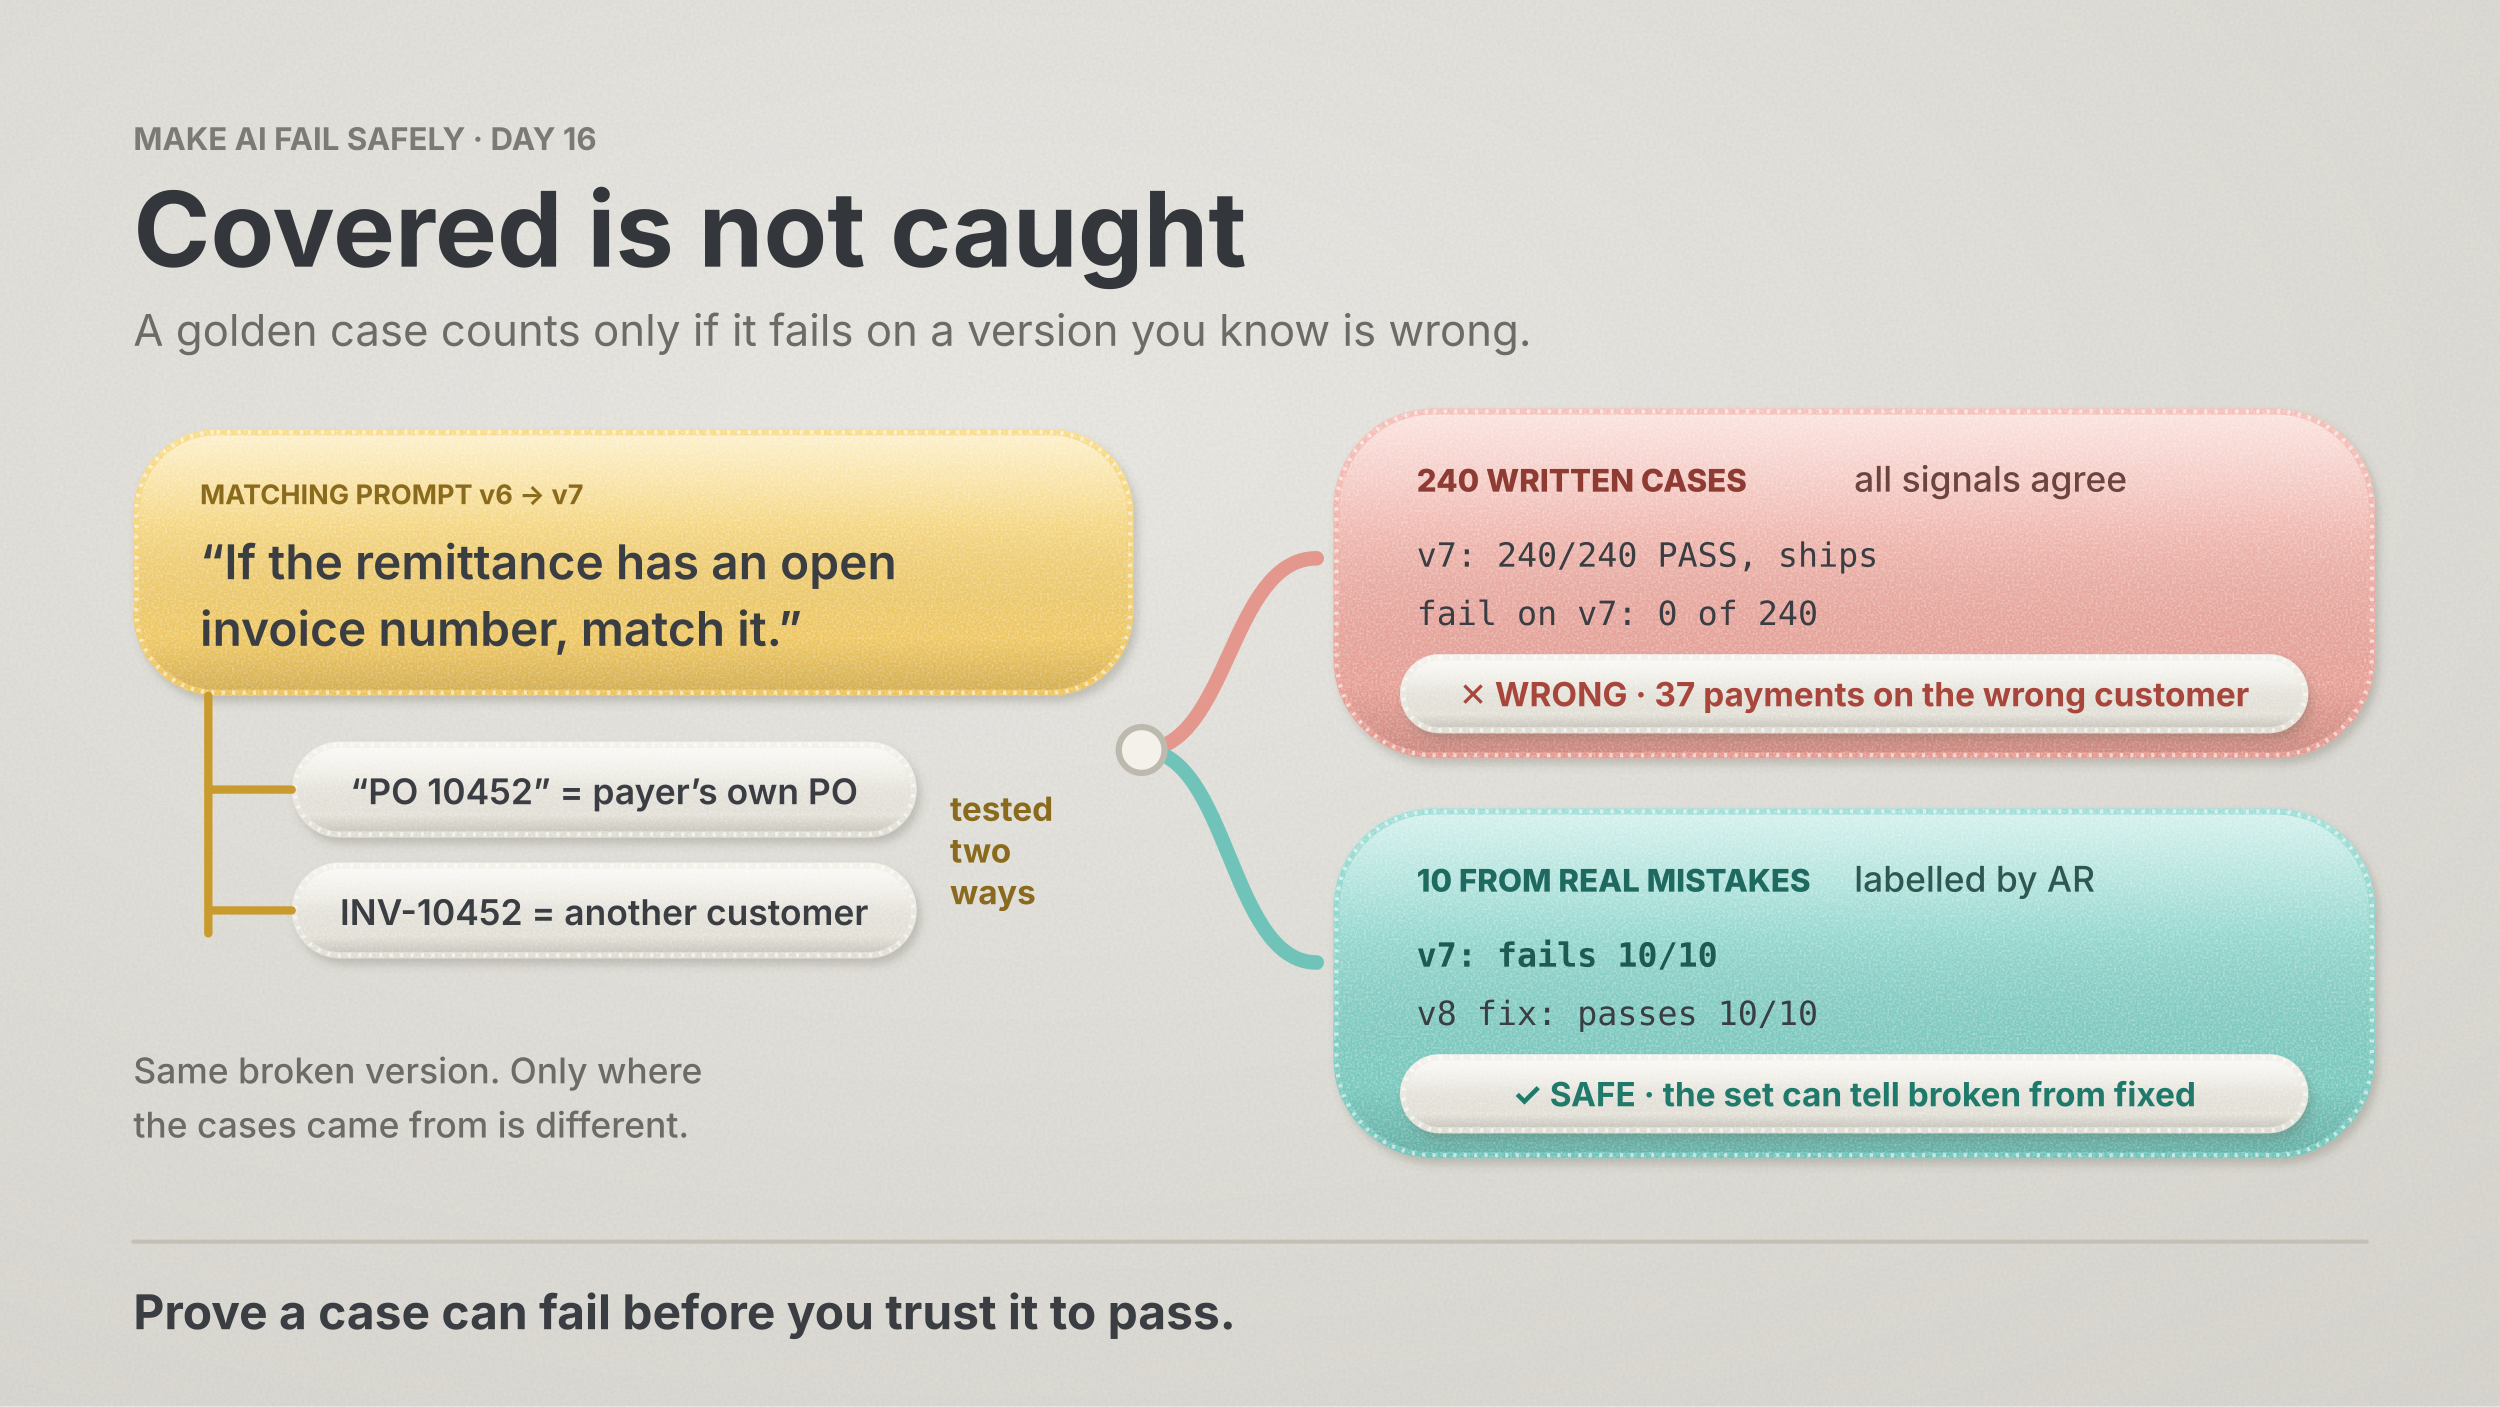
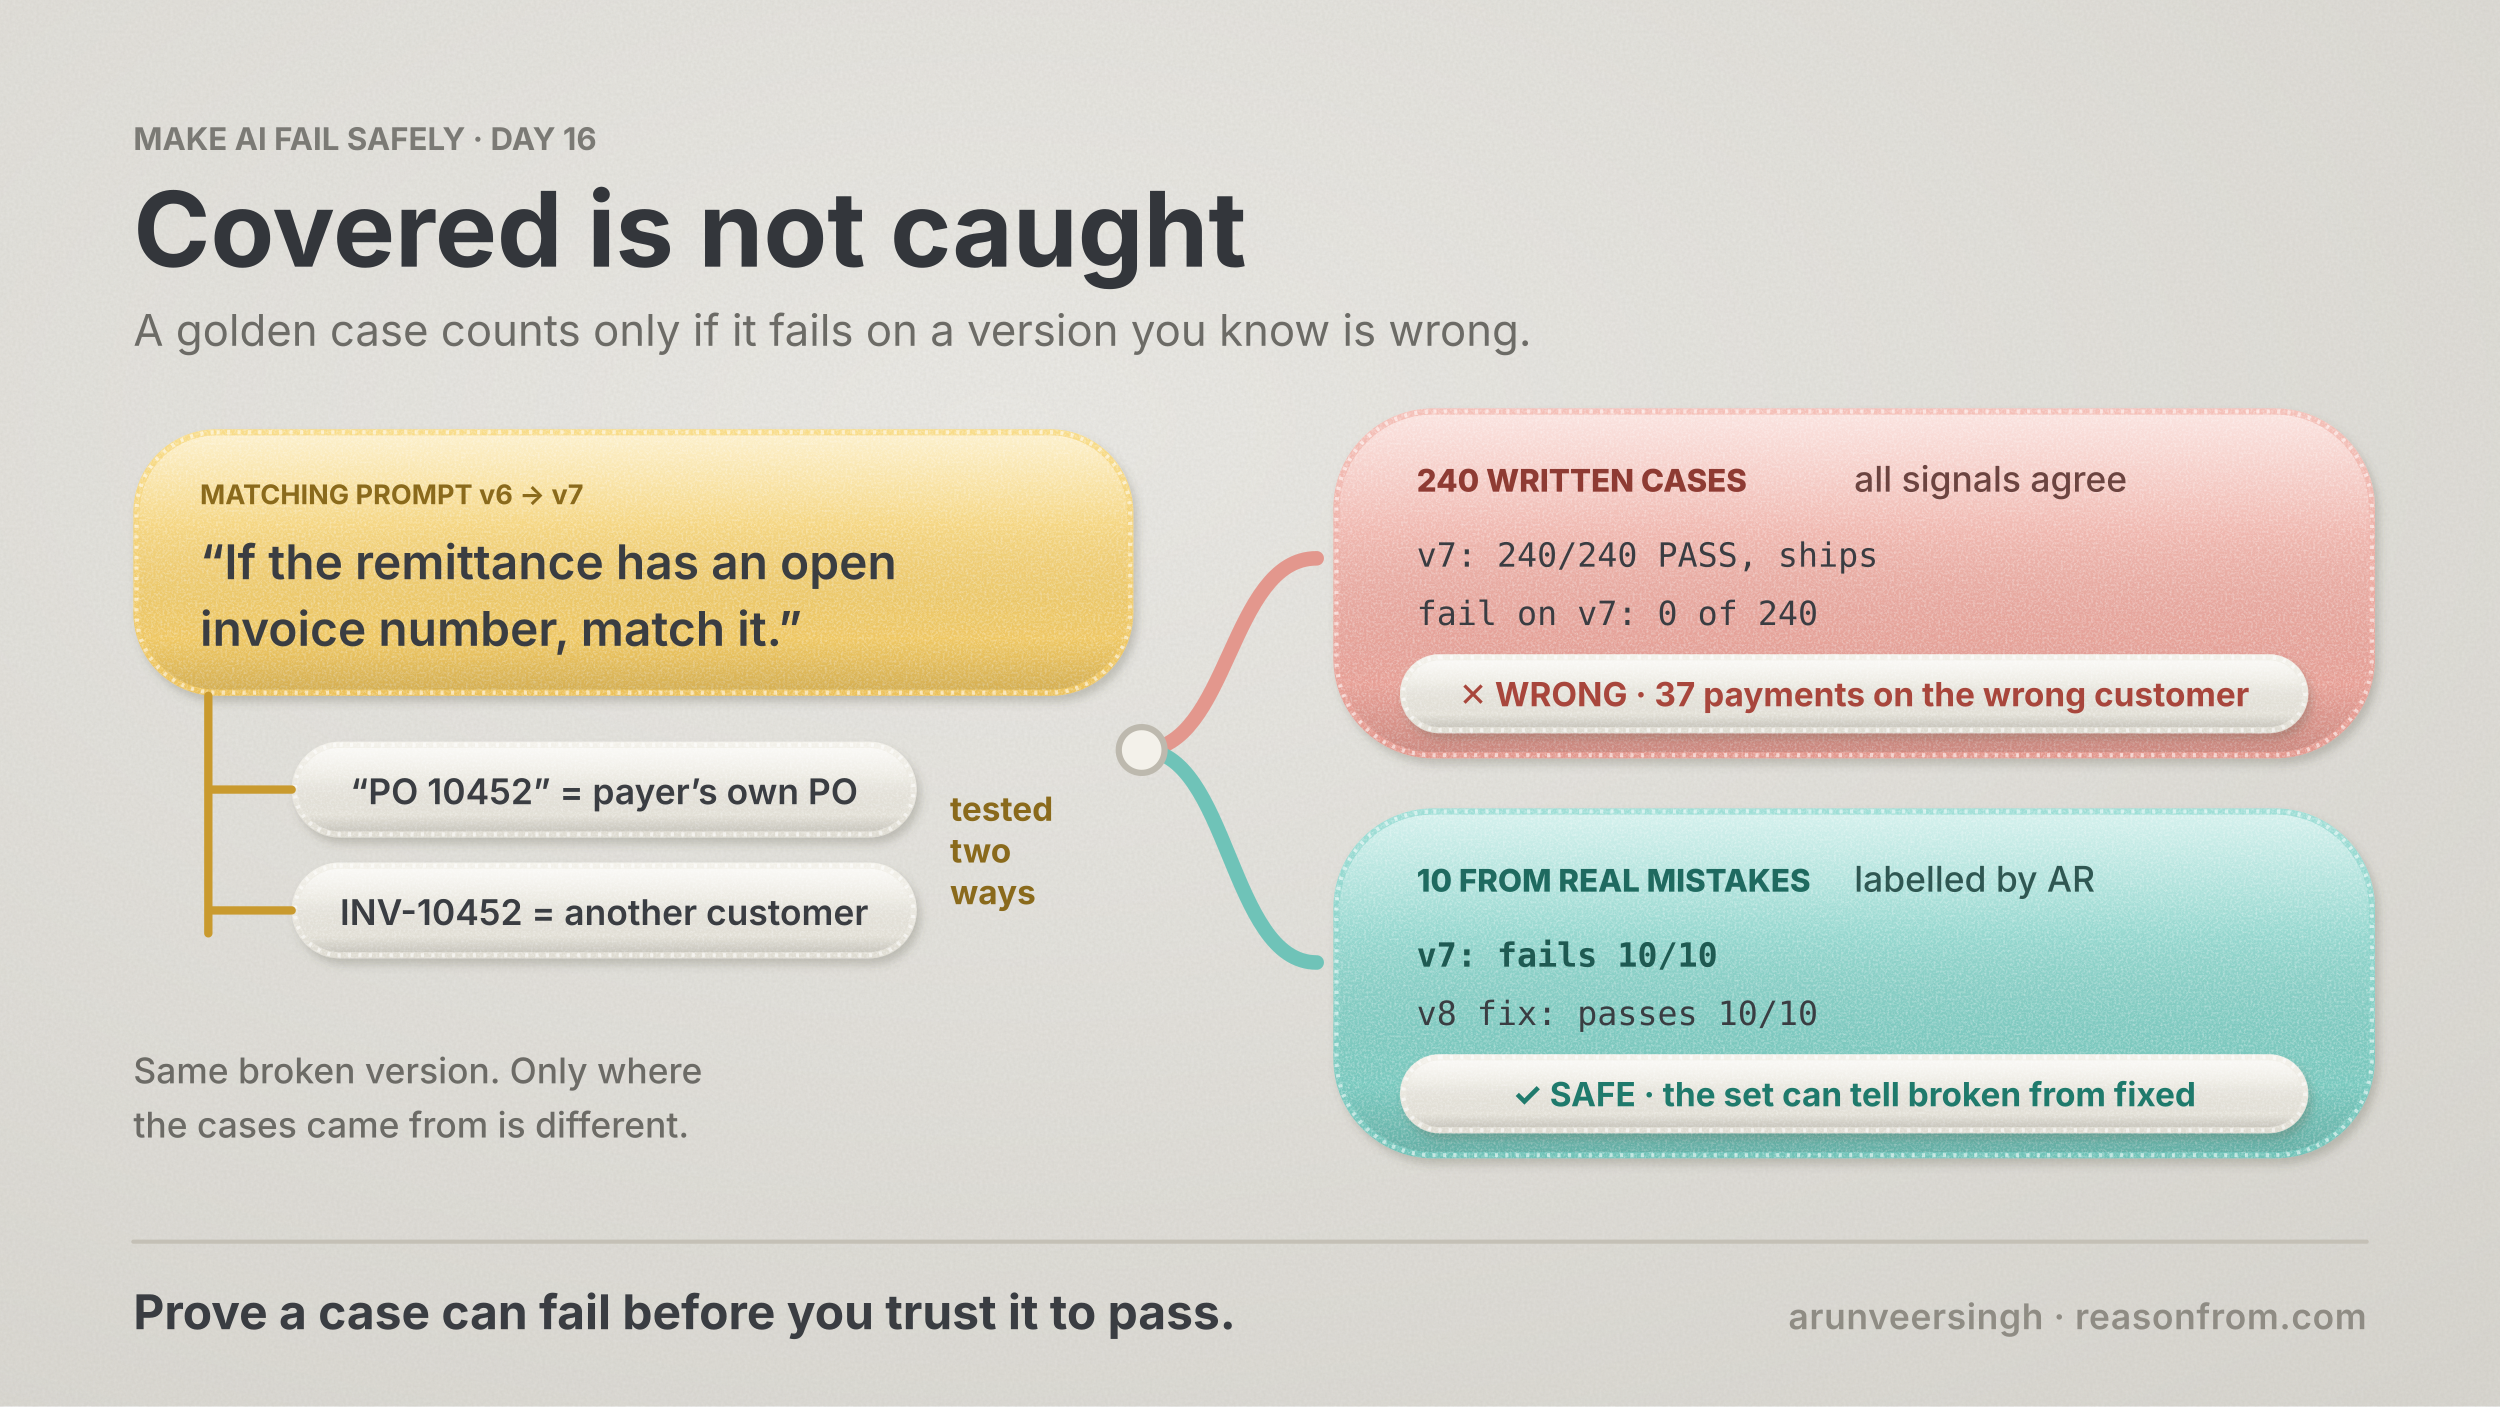
<svg xmlns="http://www.w3.org/2000/svg" width="1200" height="675" viewBox="0 0 1200 675" role="img" aria-labelledby="d16title d16desc">
  <defs>
    <linearGradient id="g_teal" x1="0" y1="0" x2="0" y2="1">
      <stop offset="0" stop-color="#9fded6" />
      <stop offset="1" stop-color="#6fc3b8" />
    </linearGradient>
    <linearGradient id="g_rose" x1="0" y1="0" x2="0" y2="1">
      <stop offset="0" stop-color="#f4c0b8" />
      <stop offset="1" stop-color="#e3978d" />
    </linearGradient>
    <linearGradient id="g_peri" x1="0" y1="0" x2="0" y2="1">
      <stop offset="0" stop-color="#a9b8f2" />
      <stop offset="1" stop-color="#7f93e0" />
    </linearGradient>
    <linearGradient id="g_lilac" x1="0" y1="0" x2="0" y2="1">
      <stop offset="0" stop-color="#dccbec" />
      <stop offset="1" stop-color="#c3abdc" />
    </linearGradient>
    <linearGradient id="g_butter" x1="0" y1="0" x2="0" y2="1">
      <stop offset="0" stop-color="#f8dc8a" />
      <stop offset="1" stop-color="#ecc25a" />
    </linearGradient>
    <linearGradient id="g_lime" x1="0" y1="0" x2="0" y2="1">
      <stop offset="0" stop-color="#d6ea8e" />
      <stop offset="1" stop-color="#bad466" />
    </linearGradient>
    <linearGradient id="g_off" x1="0" y1="0" x2="0" y2="1">
      <stop offset="0" stop-color="#f3f1ea" />
      <stop offset="1" stop-color="#dedbd1" />
    </linearGradient>
    <radialGradient id="bg" cx=".4" cy=".3" r=".9">
      <stop offset="0" stop-color="#ecebe7" />
      <stop offset="1" stop-color="#d9d7d1" />
    </radialGradient>
    <linearGradient id="puff" x1="0" y1="0" x2="0" y2="1">
      <stop offset="0" stop-color="#fff" stop-opacity=".55" />
      <stop offset=".35" stop-color="#fff" stop-opacity=".08" />
      <stop offset=".8" stop-color="#000" stop-opacity="0" />
      <stop offset="1" stop-color="#000" stop-opacity=".10" />
    </linearGradient>
    <filter id="shadow" x="-20%" y="-30%" width="150%" height="190%">
      <feDropShadow dx="10" dy="16" stdDeviation="14" flood-color="#5a5446" flood-opacity=".30" />
      <feDropShadow dx="2" dy="3" stdDeviation="2" flood-color="#5a5446" flood-opacity=".25" />
    </filter>
    <filter id="felt" x="0" y="0" width="100%" height="100%">
      <feTurbulence type="fractalNoise" baseFrequency=".9" numOctaves="3" seed="4" />
      <feColorMatrix values="0 0 0 0 1  0 0 0 0 1  0 0 0 0 1  0 0 0 1.4 -.55" />
      <feComposite in2="SourceGraphic" operator="in" />
    </filter>
    <filter id="grain">
      <feTurbulence type="fractalNoise" baseFrequency=".7" numOctaves="2" seed="9" />
      <feColorMatrix values="0 0 0 0 .4  0 0 0 0 .38  0 0 0 0 .33  0 0 0 .18 0" />
    </filter>
  </defs>
  <rect width="1200" height="675" fill="url(#bg)" />
  <rect width="1200" height="675" filter="url(#grain)" />
  <text x="64" y="72" font-family="Inter, 'Google Sans', system-ui, 'Segoe UI', Roboto, Helvetica, Arial, sans-serif" font-size="15" font-weight="700" fill="#7b7a75" text-anchor="start">MAKE AI FAIL SAFELY · DAY 16</text>
  <text x="64" y="128" font-family="Inter, 'Google Sans', system-ui, 'Segoe UI', Roboto, Helvetica, Arial, sans-serif" font-size="50" font-weight="700" fill="#33363b" text-anchor="start">Covered is not caught</text>
  <text x="64" y="166" font-family="Inter, 'Google Sans', system-ui, 'Segoe UI', Roboto, Helvetica, Arial, sans-serif" font-size="21" font-weight="400" fill="#6c6b66" text-anchor="start">A golden case counts only if it fails on a version you know is wrong.</text>
  <g filter="url(#shadow)">
    <rect x="64" y="206" width="480" height="128" rx="40" fill="url(#g_butter)" />
  </g>
  <rect x="64" y="206" width="480" height="128" rx="40" fill="#fff" filter="url(#felt)" opacity=".55" />
  <rect x="67" y="209" width="474" height="122" rx="37" fill="url(#puff)" />
  <rect x="65.5" y="207.5" width="477" height="125" rx="38.5" fill="none" stroke="#fff" stroke-opacity=".55" stroke-width="2" stroke-dasharray="1.5 3.5" />
  <text x="96" y="242" font-family="Inter, 'Google Sans', system-ui, 'Segoe UI', Roboto, Helvetica, Arial, sans-serif" font-size="13" font-weight="700" fill="#8a6a1c" text-anchor="start">MATCHING PROMPT v6 → v7</text>
  <text x="96" y="278" font-family="Inter, 'Google Sans', system-ui, 'Segoe UI', Roboto, Helvetica, Arial, sans-serif" font-size="23" font-weight="600" fill="#3a3d42" text-anchor="start">“If the remittance has an open</text>
  <text x="96" y="310" font-family="Inter, 'Google Sans', system-ui, 'Segoe UI', Roboto, Helvetica, Arial, sans-serif" font-size="23" font-weight="600" fill="#3a3d42" text-anchor="start">invoice number, match it.”</text>
  <g filter="url(#shadow)">
    <rect x="140" y="356" width="300" height="46" rx="23" fill="url(#g_off)" />
  </g>
  <rect x="140" y="356" width="300" height="46" rx="23" fill="#fff" filter="url(#felt)" opacity=".55" />
  <rect x="143" y="359" width="294" height="40" rx="20" fill="url(#puff)" />
  <rect x="141.5" y="357.5" width="297" height="43" rx="21.5" fill="none" stroke="#fff" stroke-opacity=".55" stroke-width="2" stroke-dasharray="1.5 3.5" />
  <text x="290" y="386" font-family="Inter, 'Google Sans', system-ui, 'Segoe UI', Roboto, Helvetica, Arial, sans-serif" font-size="17" font-weight="600" fill="#3a3d42" text-anchor="middle">“PO 10452” = payer’s own PO</text>
  <g filter="url(#shadow)">
    <rect x="140" y="414" width="300" height="46" rx="23" fill="url(#g_off)" />
  </g>
  <rect x="140" y="414" width="300" height="46" rx="23" fill="#fff" filter="url(#felt)" opacity=".55" />
  <rect x="143" y="417" width="294" height="40" rx="20" fill="url(#puff)" />
  <rect x="141.5" y="415.5" width="297" height="43" rx="21.5" fill="none" stroke="#fff" stroke-opacity=".55" stroke-width="2" stroke-dasharray="1.5 3.5" />
  <text x="290" y="444" font-family="Inter, 'Google Sans', system-ui, 'Segoe UI', Roboto, Helvetica, Arial, sans-serif" font-size="17" font-weight="600" fill="#3a3d42" text-anchor="middle">INV-10452 = another customer</text>
  <path d="M100 334 V448 M100 379 H140 M100 437 H140" fill="none" stroke="#c99a2e" stroke-width="4" stroke-linecap="round" />
  <text x="456" y="394" font-family="Inter, 'Google Sans', system-ui, 'Segoe UI', Roboto, Helvetica, Arial, sans-serif" font-size="16" font-weight="700" fill="#8a6a1c" text-anchor="start">tested</text>
  <text x="456" y="414" font-family="Inter, 'Google Sans', system-ui, 'Segoe UI', Roboto, Helvetica, Arial, sans-serif" font-size="16" font-weight="700" fill="#8a6a1c" text-anchor="start">two</text>
  <text x="456" y="434" font-family="Inter, 'Google Sans', system-ui, 'Segoe UI', Roboto, Helvetica, Arial, sans-serif" font-size="16" font-weight="700" fill="#8a6a1c" text-anchor="start">ways</text>
  <text x="64" y="520" font-family="Inter, 'Google Sans', system-ui, 'Segoe UI', Roboto, Helvetica, Arial, sans-serif" font-size="17" font-weight="500" fill="#6c6b66" text-anchor="start">Same broken version. Only where</text>
  <text x="64" y="546" font-family="Inter, 'Google Sans', system-ui, 'Segoe UI', Roboto, Helvetica, Arial, sans-serif" font-size="17" font-weight="500" fill="#6c6b66" text-anchor="start">the cases came from is different.</text>
  <path d="M548 360 C 590 360, 590 268, 632 268" fill="none" stroke="#e3978d" stroke-width="7" stroke-linecap="round" />
  <path d="M548 360 C 590 360, 590 462, 632 462" fill="none" stroke="#6fc3b8" stroke-width="7" stroke-linecap="round" />
  <circle cx="548" cy="360" r="11" fill="#f3f1ea" stroke="#bdb9ae" stroke-width="3" />
  <g filter="url(#shadow)">
    <rect x="640" y="196" width="500" height="168" rx="48" fill="url(#g_rose)" />
  </g>
  <rect x="640" y="196" width="500" height="168" rx="48" fill="#fff" filter="url(#felt)" opacity=".55" />
  <rect x="643" y="199" width="494" height="162" rx="45" fill="url(#puff)" />
  <rect x="641.5" y="197.5" width="497" height="165" rx="46.5" fill="none" stroke="#fff" stroke-opacity=".55" stroke-width="2" stroke-dasharray="1.5 3.5" />
  <text x="680" y="236" font-family="Inter, 'Google Sans', system-ui, 'Segoe UI', Roboto, Helvetica, Arial, sans-serif" font-size="15" font-weight="800" fill="#8e3b33" text-anchor="start">240 WRITTEN CASES</text>
  <text x="890" y="236" font-family="Inter, 'Google Sans', system-ui, 'Segoe UI', Roboto, Helvetica, Arial, sans-serif" font-size="17" font-weight="500" fill="#6b4440" text-anchor="start">all signals agree</text>
  <text x="680" y="272" font-family="'DejaVu Sans Mono', ui-monospace, Menlo, Consolas, monospace" font-size="16" font-weight="500" fill="#3a3d42" text-anchor="start">v7: 240/240  PASS, ships</text>
  <text x="680" y="300" font-family="'DejaVu Sans Mono', ui-monospace, Menlo, Consolas, monospace" font-size="16" font-weight="500" fill="#3a3d42" text-anchor="start">fail on v7: 0 of 240</text>
  <g filter="url(#shadow)">
    <rect x="672" y="314" width="436" height="38" rx="19" fill="url(#g_off)" />
  </g>
  <rect x="672" y="314" width="436" height="38" rx="19" fill="#fff" filter="url(#felt)" opacity=".55" />
  <rect x="675" y="317" width="430" height="32" rx="16" fill="url(#puff)" />
  <rect x="673.5" y="315.5" width="433" height="35" rx="17.5" fill="none" stroke="#fff" stroke-opacity=".55" stroke-width="2" stroke-dasharray="1.5 3.5" />
  <text x="890" y="339" font-family="Inter, 'Google Sans', system-ui, 'Segoe UI', Roboto, Helvetica, Arial, sans-serif" font-size="16" font-weight="700" fill="#a8463c" text-anchor="middle">✕  WRONG · 37 payments on the wrong customer</text>
  <g filter="url(#shadow)">
    <rect x="640" y="388" width="500" height="168" rx="48" fill="url(#g_teal)" />
  </g>
  <rect x="640" y="388" width="500" height="168" rx="48" fill="#fff" filter="url(#felt)" opacity=".55" />
  <rect x="643" y="391" width="494" height="162" rx="45" fill="url(#puff)" />
  <rect x="641.5" y="389.5" width="497" height="165" rx="46.5" fill="none" stroke="#fff" stroke-opacity=".55" stroke-width="2" stroke-dasharray="1.5 3.5" />
  <text x="680" y="428" font-family="Inter, 'Google Sans', system-ui, 'Segoe UI', Roboto, Helvetica, Arial, sans-serif" font-size="15" font-weight="800" fill="#1f6a60" text-anchor="start">10 FROM REAL MISTAKES</text>
  <text x="890" y="428" font-family="Inter, 'Google Sans', system-ui, 'Segoe UI', Roboto, Helvetica, Arial, sans-serif" font-size="17" font-weight="500" fill="#2f5752" text-anchor="start">labelled by AR</text>
  <text x="680" y="464" font-family="'DejaVu Sans Mono', ui-monospace, Menlo, Consolas, monospace" font-size="16" font-weight="600" fill="#1f5a52" text-anchor="start">v7: fails 10/10</text>
  <text x="680" y="492" font-family="'DejaVu Sans Mono', ui-monospace, Menlo, Consolas, monospace" font-size="16" font-weight="500" fill="#3a3d42" text-anchor="start">v8 fix: passes 10/10</text>
  <g filter="url(#shadow)">
    <rect x="672" y="506" width="436" height="38" rx="19" fill="url(#g_off)" />
  </g>
  <rect x="672" y="506" width="436" height="38" rx="19" fill="#fff" filter="url(#felt)" opacity=".55" />
  <rect x="675" y="509" width="430" height="32" rx="16" fill="url(#puff)" />
  <rect x="673.5" y="507.5" width="433" height="35" rx="17.5" fill="none" stroke="#fff" stroke-opacity=".55" stroke-width="2" stroke-dasharray="1.5 3.5" />
  <text x="890" y="531" font-family="Inter, 'Google Sans', system-ui, 'Segoe UI', Roboto, Helvetica, Arial, sans-serif" font-size="16" font-weight="700" fill="#1f7a6c" text-anchor="middle">✓  SAFE · the set can tell broken from fixed</text>
  <line x1="64" y1="596" x2="1136" y2="596" stroke="#c4c0b6" stroke-width="2" stroke-linecap="round" />
  <text x="64" y="638" font-family="Inter, 'Google Sans', system-ui, 'Segoe UI', Roboto, Helvetica, Arial, sans-serif" font-size="23" font-weight="700" fill="#3a3d42" text-anchor="start">Prove a case can fail before you trust it to pass.</text>
+   <text class="brand-label" x="1136" y="638" font-family="Inter, 'Google Sans', system-ui, 'Segoe UI', Roboto, Helvetica, Arial, sans-serif" font-size="17" font-weight="600" fill="#8f8c84" text-anchor="end" letter-spacing=".3">arunveersingh · reasonfrom.com</text>
</svg>
